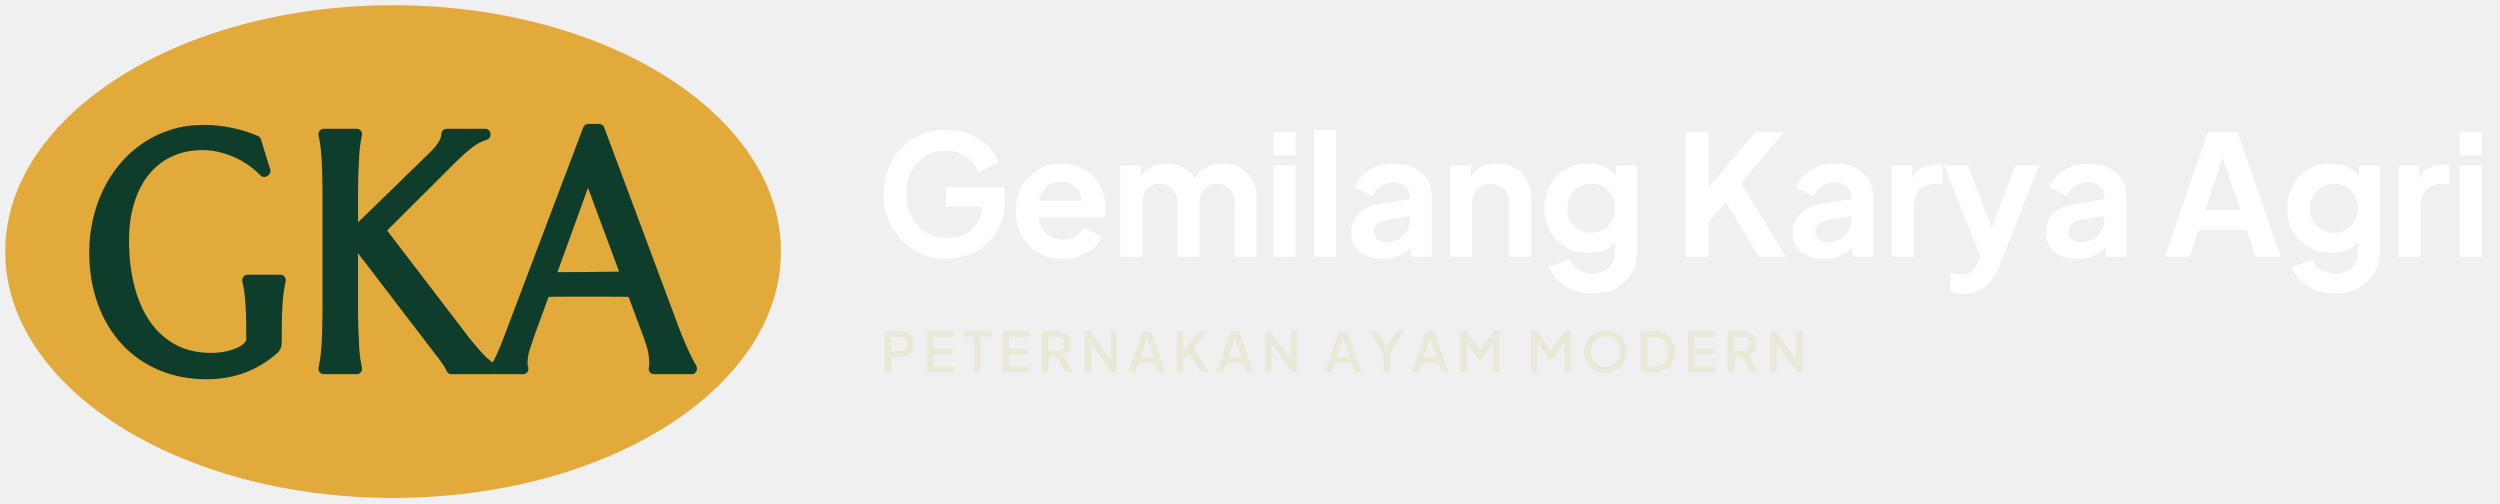
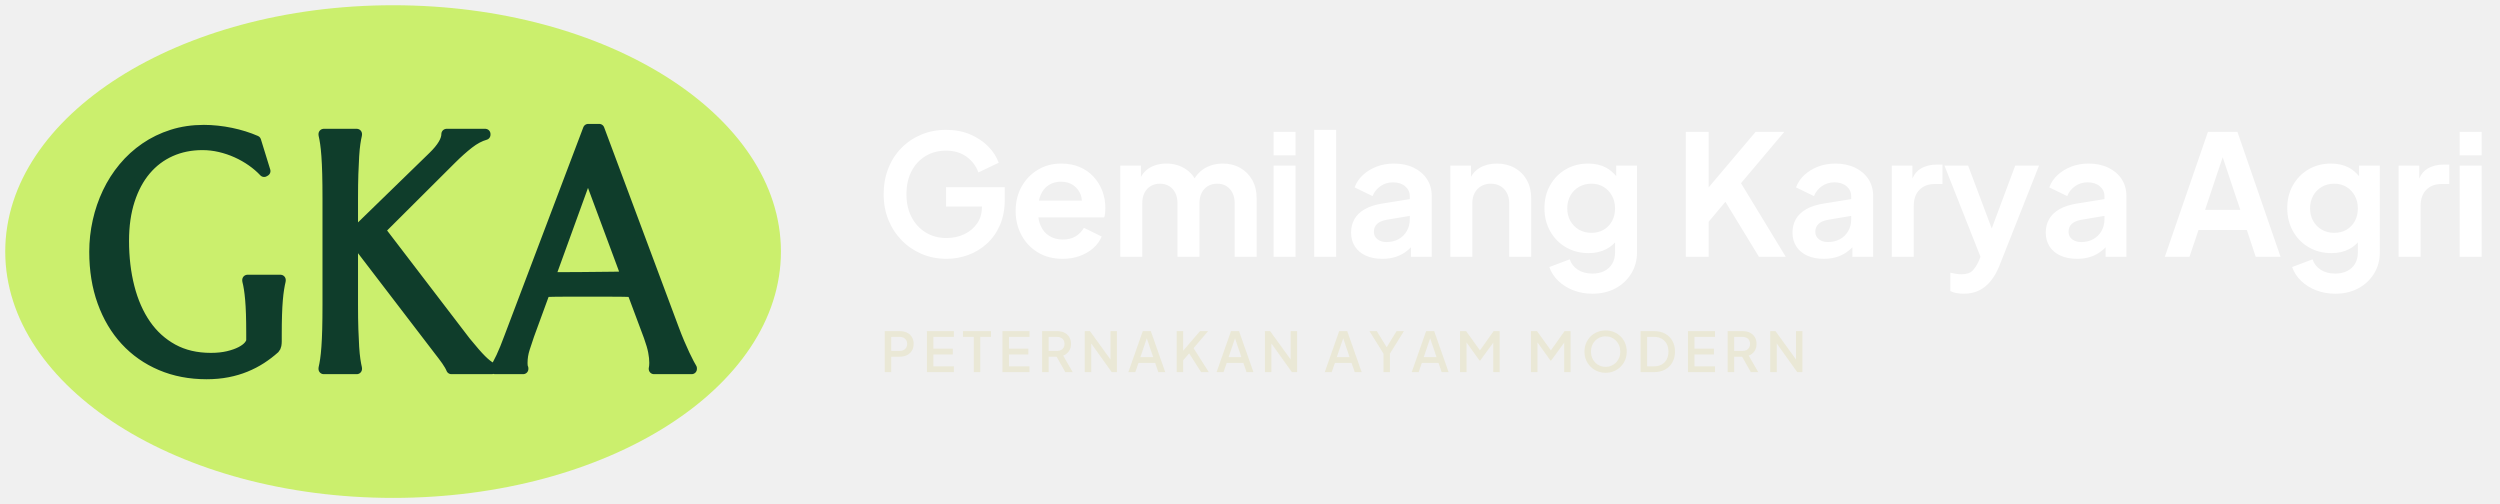
<svg xmlns="http://www.w3.org/2000/svg" viewBox="0 0 954 192" role="img" aria-label="PT Gemilang Karya Agri">
-   <ellipse cx="150" cy="96" rx="148" ry="94" fill="#E2A93B" />
+   <ellipse cx="150" cy="96" rx="148" ry="94" fill="#CBEF6D" />
  <path d="M105.515 130.281Q105.515 130.969 105.384 131.719Q105.252 132.469 104.78 132.969Q102.417 135.094 99.661 136.875Q96.905 138.656 93.703 139.969Q90.5 141.281 86.799 142.0Q83.097 142.719 78.845 142.719Q69.29 142.719 61.415 139.375Q53.54 136.031 47.896 129.906Q42.253 123.781 39.155 115.188Q36.058 106.594 36.058 96.094Q36.058 90.156 37.344 84.406Q38.63 78.656 41.098 73.469Q43.565 68.281 47.188 63.938Q50.81 59.594 55.456 56.406Q60.103 53.219 65.694 51.438Q71.285 49.656 77.795 49.656Q80.315 49.656 82.94 49.938Q85.565 50.219 88.138 50.75Q90.71 51.281 93.099 52.031Q95.488 52.781 97.64 53.719L101.21 65.281L100.79 65.531Q98.743 63.344 96.065 61.469Q93.388 59.594 90.343 58.219Q87.297 56.844 83.964 56.062Q80.63 55.281 77.218 55.281Q70.603 55.281 65.09 57.75Q59.578 60.219 55.614 64.906Q51.65 69.594 49.445 76.406Q47.24 83.219 47.24 91.906Q47.24 101.469 49.34 109.656Q51.44 117.844 55.588 123.844Q59.735 129.844 65.956 133.25Q72.178 136.656 80.472 136.656Q84.148 136.656 87.035 135.969Q89.922 135.281 91.917 134.25Q93.912 133.219 94.936 132.0Q95.96 130.781 95.96 129.781V127.344Q95.96 122.969 95.855 119.781Q95.75 116.594 95.54 114.25Q95.33 111.906 95.068 110.219Q94.805 108.531 94.438 107.094V106.844H107.037V107.094Q106.722 108.406 106.434 110.188Q106.145 111.969 105.935 114.406Q105.725 116.844 105.62 120.125Q105.515 123.406 105.515 127.719ZM123.54 140.531Q123.855 139.219 124.144 137.281Q124.433 135.344 124.642 132.469Q124.852 129.594 124.957 125.625Q125.062 121.656 125.062 116.344V75.656Q125.062 70.344 124.957 66.375Q124.852 62.406 124.642 59.5Q124.433 56.594 124.144 54.656Q123.855 52.719 123.54 51.406V51.156H136.14V51.406Q135.825 52.719 135.536 54.656Q135.248 56.594 135.064 59.5Q134.88 62.406 134.749 66.375Q134.618 70.344 134.618 75.656V89.594L165.278 59.781Q170.423 54.781 170.423 51.156H185.175V51.406Q182.077 52.281 178.901 54.75Q175.725 57.219 172.155 60.781L145.065 87.781L177.667 130.406Q179.715 132.906 181.159 134.562Q182.602 136.219 183.705 137.312Q184.808 138.406 185.726 139.125Q186.645 139.844 187.642 140.531V140.781H172.26Q172.05 140.219 171.551 139.344Q171.053 138.469 170.396 137.531Q169.74 136.594 168.979 135.594Q168.218 134.594 167.535 133.719L134.618 90.719V116.344Q134.618 121.656 134.749 125.625Q134.88 129.594 135.064 132.469Q135.248 135.344 135.536 137.281Q135.825 139.219 136.14 140.531V140.781H123.54ZM249.558 140.781V140.531Q249.662 140.219 249.715 139.594Q249.767 138.969 249.767 138.469Q249.767 136.531 249.321 134.188Q248.875 131.844 247.615 128.344L241.262 111.344Q238.322 111.219 233.44 111.219Q228.558 111.219 222.887 111.219Q218.74 111.219 214.881 111.219Q211.023 111.219 207.925 111.344L201.887 127.844Q201.1 130.156 200.207 132.906Q199.315 135.656 199.315 138.469Q199.315 139.281 199.42 139.812Q199.525 140.344 199.63 140.531V140.781H188.92V140.531Q189.865 139.344 191.282 136.312Q192.7 133.281 194.38 128.719L224.463 49.281H228.662L257.17 125.656Q258.168 128.344 259.244 130.875Q260.32 133.406 261.265 135.406Q262.21 137.406 262.945 138.781Q263.68 140.156 263.942 140.531V140.781ZM215.537 105.844Q218.583 105.844 221.785 105.812Q224.988 105.781 228.059 105.75Q231.13 105.719 233.965 105.688Q236.8 105.656 239.11 105.594L224.357 65.906L209.868 105.844Z" fill="#0F3D2B" stroke="#0F3D2B" stroke-width="4" stroke-linejoin="round" />
  <path d="M361.2 98.768Q356.08 98.768 351.728 96.912Q347.376 95.056 344.112 91.728Q340.848 88.4 339.024 83.92Q337.2 79.44 337.2 74.128Q337.2 68.816 338.96 64.304Q340.72 59.792 343.952 56.496Q347.184 53.2 351.536 51.376Q355.888 49.552 361.008 49.552Q366.128 49.552 370.192 51.28Q374.256 53.008 377.072 55.856Q379.888 58.704 381.104 62.096L373.36 65.808Q372.016 62.096 368.816 59.792Q365.616 57.488 361.008 57.488Q356.528 57.488 353.104 59.6Q349.68 61.712 347.792 65.424Q345.904 69.136 345.904 74.128Q345.904 79.12 347.856 82.864Q349.808 86.608 353.264 88.72Q356.72 90.832 361.2 90.832Q364.848 90.832 367.92 89.392Q370.992 87.952 372.848 85.296Q374.704 82.64 374.704 78.992V78.8H361.008V71.44H383.408V76.24Q383.408 81.744 381.552 85.968Q379.696 90.192 376.528 93.04Q373.36 95.888 369.392 97.328Q365.424 98.768 361.2 98.768ZM405.488 98.768Q400.112 98.768 396.08 96.336Q392.048 93.904 389.808 89.744Q387.568 85.584 387.568 80.528Q387.568 75.28 389.84 71.216Q392.112 67.152 396.048 64.784Q399.984 62.416 404.848 62.416Q408.944 62.416 412.048 63.76Q415.152 65.104 417.328 67.472Q419.504 69.84 420.656 72.88Q421.808 75.92 421.808 79.44Q421.808 80.336 421.712 81.296Q421.616 82.256 421.36 82.96H396.272Q396.464 84.752 397.168 86.224Q398.256 88.72 400.464 90.064Q402.672 91.408 405.552 91.408Q408.432 91.408 410.448 90.192Q412.464 88.976 413.616 86.928L420.4 90.256Q419.376 92.752 417.2 94.672Q415.024 96.592 412.048 97.68Q409.072 98.768 405.488 98.768ZM396.464 76.56H412.848Q412.784 75.344 412.4 74.32Q411.504 72.016 409.552 70.672Q407.6 69.328 404.848 69.328Q402.224 69.328 400.176 70.64Q398.128 71.952 397.104 74.448Q396.656 75.472 396.464 76.56ZM427.504 98.0V63.184H435.376V67.536Q436.464 65.488 438.32 64.272Q441.2 62.416 445.104 62.416Q449.392 62.416 452.656 64.656Q454.704 66.064 455.856 68.048Q457.264 65.808 459.312 64.464Q462.512 62.416 466.672 62.416Q470.384 62.416 473.296 64.08Q476.208 65.744 477.872 68.72Q479.536 71.696 479.536 75.6V98.0H471.152V77.584Q471.152 75.28 470.32 73.616Q469.488 71.952 468.016 71.024Q466.544 70.096 464.432 70.096Q462.448 70.096 460.912 71.024Q459.376 71.952 458.544 73.616Q457.712 75.28 457.712 77.584V98.0H449.328V77.584Q449.328 75.28 448.496 73.616Q447.664 71.952 446.16 71.024Q444.656 70.096 442.608 70.096Q440.624 70.096 439.088 71.024Q437.552 71.952 436.72 73.616Q435.888 75.28 435.888 77.584V98.0ZM486.0 98.0V63.184H494.384V98.0ZM486.0 59.28V50.32H494.384V59.28ZM501.488 98.0V49.552H509.872V98.0ZM527.536 98.768Q523.888 98.768 521.2 97.552Q518.512 96.336 517.04 94.064Q515.568 91.792 515.568 88.784Q515.568 85.904 516.848 83.632Q518.128 81.36 520.816 79.824Q523.504 78.288 527.6 77.648L537.968 75.984V74.832Q537.968 72.592 536.208 71.088Q534.448 69.584 531.568 69.584Q528.88 69.584 526.8 71.024Q524.72 72.464 523.76 74.832L516.912 71.504Q517.936 68.752 520.144 66.736Q522.352 64.72 525.36 63.568Q528.368 62.416 531.888 62.416Q536.176 62.416 539.44 63.984Q542.704 65.552 544.528 68.336Q546.352 71.12 546.352 74.832V98.0H538.416V94.352Q537.776 95.056 537.008 95.632Q535.152 97.168 532.784 97.968Q530.416 98.768 527.536 98.768ZM537.968 82.384 529.2 83.856Q526.704 84.304 525.488 85.456Q524.272 86.608 524.272 88.464Q524.272 90.256 525.648 91.312Q527.024 92.368 529.072 92.368Q531.696 92.368 533.712 91.248Q535.728 90.128 536.848 88.144Q537.968 86.16 537.968 83.792ZM553.456 98.0V63.184H561.328V67.472Q562.544 65.296 564.72 64.016Q567.472 62.416 571.184 62.416Q575.024 62.416 578.0 64.08Q580.976 65.744 582.64 68.72Q584.304 71.696 584.304 75.6V98.0H575.92V77.584Q575.92 75.28 575.024 73.616Q574.128 71.952 572.56 71.024Q570.992 70.096 568.88 70.096Q566.832 70.096 565.232 71.024Q563.632 71.952 562.736 73.616Q561.84 75.28 561.84 77.584V98.0ZM607.664 112.08Q603.76 112.08 600.432 110.8Q597.104 109.52 594.704 107.248Q592.304 104.976 591.216 101.904L599.024 98.96Q599.792 101.392 602.064 102.896Q604.336 104.4 607.664 104.4Q610.224 104.4 612.176 103.44Q614.128 102.48 615.216 100.656Q616.304 98.832 616.304 96.272V92.496Q614.896 94.032 613.104 94.992Q610.096 96.592 606.256 96.592Q601.392 96.592 597.552 94.352Q593.712 92.112 591.536 88.208Q589.36 84.304 589.36 79.44Q589.36 74.512 591.536 70.672Q593.712 66.832 597.488 64.624Q601.264 62.416 606.064 62.416Q609.968 62.416 612.976 64.016Q615.088 65.232 616.752 67.216V63.184H624.688V96.272Q624.688 100.816 622.48 104.4Q620.272 107.984 616.464 110.032Q612.656 112.08 607.664 112.08ZM607.28 88.848Q609.968 88.848 611.984 87.664Q614.0 86.48 615.152 84.368Q616.304 82.256 616.304 79.504Q616.304 76.816 615.12 74.672Q613.936 72.528 611.92 71.312Q609.904 70.096 607.28 70.096Q604.656 70.096 602.544 71.312Q600.432 72.528 599.248 74.672Q598.064 76.816 598.064 79.504Q598.064 82.192 599.248 84.304Q600.432 86.416 602.512 87.632Q604.592 88.848 607.28 88.848ZM643.312 98.0V50.32H652.016V71.504L669.936 50.32H680.88L664.368 69.904L681.456 98.0H671.216L658.416 77.008L652.016 84.624V98.0ZM695.984 98.768Q692.336 98.768 689.648 97.552Q686.96 96.336 685.488 94.064Q684.016 91.792 684.016 88.784Q684.016 85.904 685.296 83.632Q686.576 81.36 689.264 79.824Q691.952 78.288 696.048 77.648L706.416 75.984V74.832Q706.416 72.592 704.656 71.088Q702.896 69.584 700.016 69.584Q697.328 69.584 695.248 71.024Q693.168 72.464 692.208 74.832L685.36 71.504Q686.384 68.752 688.592 66.736Q690.8 64.72 693.808 63.568Q696.816 62.416 700.336 62.416Q704.624 62.416 707.888 63.984Q711.152 65.552 712.976 68.336Q714.8 71.12 714.8 74.832V98.0H706.864V94.352Q706.224 95.056 705.456 95.632Q703.6 97.168 701.232 97.968Q698.864 98.768 695.984 98.768ZM706.416 82.384 697.648 83.856Q695.152 84.304 693.936 85.456Q692.72 86.608 692.72 88.464Q692.72 90.256 694.096 91.312Q695.472 92.368 697.52 92.368Q700.144 92.368 702.16 91.248Q704.176 90.128 705.296 88.144Q706.416 86.16 706.416 83.792ZM721.904 98.0V63.184H729.776V68.112Q730.928 65.488 732.976 64.336Q735.536 62.8 739.184 62.8H741.232V70.224H738.224Q734.64 70.224 732.464 72.432Q730.288 74.64 730.288 78.608V98.0ZM749.424 112.08Q748.016 112.08 746.672 111.856Q745.328 111.632 744.24 111.056V104.08Q745.072 104.272 746.256 104.464Q747.44 104.656 748.464 104.656Q751.344 104.656 752.656 103.344Q753.968 102.032 754.992 99.856L755.76 98.0L742.0 63.184H751.024L760.048 87.184L769.008 63.184H778.096L762.928 101.52Q761.584 104.848 759.664 107.216Q757.744 109.584 755.216 110.832Q752.688 112.08 749.424 112.08ZM792.624 98.768Q788.976 98.768 786.288 97.552Q783.6 96.336 782.128 94.064Q780.656 91.792 780.656 88.784Q780.656 85.904 781.936 83.632Q783.216 81.36 785.904 79.824Q788.592 78.288 792.688 77.648L803.056 75.984V74.832Q803.056 72.592 801.296 71.088Q799.536 69.584 796.656 69.584Q793.968 69.584 791.888 71.024Q789.808 72.464 788.848 74.832L782 71.504Q783.024 68.752 785.232 66.736Q787.44 64.72 790.448 63.568Q793.456 62.416 796.976 62.416Q801.264 62.416 804.528 63.984Q807.792 65.552 809.616 68.336Q811.44 71.12 811.44 74.832V98.0H803.504V94.352Q802.864 95.056 802.096 95.632Q800.24 97.168 797.872 97.968Q795.504 98.768 792.624 98.768ZM803.056 82.384 794.288 83.856Q791.792 84.304 790.576 85.456Q789.36 86.608 789.36 88.464Q789.36 90.256 790.736 91.312Q792.112 92.368 794.16 92.368Q796.784 92.368 798.8 91.248Q800.816 90.128 801.936 88.144Q803.056 86.16 803.056 83.792ZM826.096 98.0 842.544 50.32H853.808L870.256 98.0H860.784L857.392 87.76H838.96L835.504 98.0ZM841.456 80.08H854.896L848.176 59.984ZM891.12 112.08Q887.216 112.08 883.888 110.8Q880.56 109.52 878.16 107.248Q875.76 104.976 874.672 101.904L882.48 98.96Q883.248 101.392 885.52 102.896Q887.792 104.4 891.12 104.4Q893.68 104.4 895.632 103.44Q897.584 102.48 898.672 100.656Q899.76 98.832 899.76 96.272V92.496Q898.352 94.032 896.56 94.992Q893.552 96.592 889.712 96.592Q884.848 96.592 881.008 94.352Q877.168 92.112 874.992 88.208Q872.816 84.304 872.816 79.44Q872.816 74.512 874.992 70.672Q877.168 66.832 880.944 64.624Q884.72 62.416 889.52 62.416Q893.424 62.416 896.432 64.016Q898.544 65.232 900.208 67.216V63.184H908.144V96.272Q908.144 100.816 905.936 104.4Q903.728 107.984 899.92 110.032Q896.112 112.08 891.12 112.08ZM890.736 88.848Q893.424 88.848 895.44 87.664Q897.456 86.48 898.608 84.368Q899.76 82.256 899.76 79.504Q899.76 76.816 898.576 74.672Q897.392 72.528 895.376 71.312Q893.36 70.096 890.736 70.096Q888.112 70.096 886.0 71.312Q883.888 72.528 882.704 74.672Q881.52 76.816 881.52 79.504Q881.52 82.192 882.704 84.304Q883.888 86.416 885.968 87.632Q888.048 88.848 890.736 88.848ZM915.312 98.0V63.184H923.184V68.112Q924.336 65.488 926.384 64.336Q928.944 62.8 932.592 62.8H934.64V70.224H931.632Q928.048 70.224 925.872 72.432Q923.696 74.64 923.696 78.608V98.0ZM938.608 98.0V63.184H946.992V98.0ZM938.608 59.28V50.32H946.992V59.28Z" fill="#FFFFFF" />
  <path d="M337.617 142.0V126.355H343.308Q344.883 126.355 346.091 126.933Q347.298 127.51 347.97 128.613Q348.642 129.715 348.642 131.248Q348.642 132.76 347.959 133.852Q347.277 134.944 346.08 135.532Q344.883 136.12 343.308 136.12H340.095V142.0ZM340.095 133.915H343.371Q344.211 133.915 344.841 133.579Q345.471 133.243 345.828 132.644Q346.185 132.046 346.185 131.227Q346.185 130.408 345.828 129.81Q345.471 129.211 344.841 128.886Q344.211 128.56 343.371 128.56H340.095ZM353.703 142.0V126.355H364.014V128.56H356.181V133.054H363.594V135.259H356.181V139.795H364.014V142.0ZM371.616 142.0V128.56H367.458V126.355H378.168V128.56H374.073V142.0ZM382.536 142.0V126.355H392.847V128.56H385.014V133.054H392.427V135.259H385.014V139.795H392.847V142.0ZM397.677 142.0V126.355H403.368Q404.943 126.355 406.14 126.933Q407.337 127.51 408.02 128.613Q408.702 129.715 408.702 131.248Q408.702 132.865 407.894 134.02Q407.085 135.175 405.72 135.7L409.332 142.0H406.518L403.2 136.12H400.155V142.0ZM400.155 133.915H403.41Q404.271 133.915 404.901 133.579Q405.531 133.243 405.878 132.644Q406.224 132.046 406.224 131.227Q406.224 130.408 405.878 129.81Q405.531 129.211 404.901 128.886Q404.271 128.56 403.41 128.56H400.155ZM413.931 142.0V126.355H415.926L423.759 137.17V126.355H426.216V142.0H424.221L416.409 131.059V142.0ZM430.584 142.0 436.086 126.355H439.152L444.654 142.0H442.008L440.811 138.493H434.448L433.23 142.0ZM435.162 136.288H440.055L437.619 129.106ZM449.022 142.0V126.355H451.5V133.831L457.926 126.355H461.013L455.469 132.844L461.265 142.0H458.346L453.768 134.839L451.5 137.485V142.0ZM464.247 142.0 469.749 126.355H472.815L478.317 142.0H475.671L474.474 138.493H468.111L466.893 142.0ZM468.825 136.288H473.718L471.282 129.106ZM482.685 142.0V126.355H484.68L492.513 137.17V126.355H494.97V142.0H492.975L485.163 131.059V142.0ZM505.533 142.0 511.035 126.355H514.101L519.603 142.0H516.957L515.76 138.493H509.397L508.179 142.0ZM510.111 136.288H515.004L512.568 129.106ZM527.94 142.0V134.944L522.585 126.355H525.378L529.158 132.508L532.938 126.355H535.731L530.397 134.944V142.0ZM538.713 142.0 544.215 126.355H547.281L552.783 142.0H550.137L548.94 138.493H542.577L541.359 142.0ZM543.291 136.288H548.184L545.748 129.106ZM557.151 142.0V126.355H559.461L564.753 133.705L569.961 126.355H572.271V142.0H569.814V130.786L564.837 137.59H564.585L559.629 130.66V142.0ZM584.22 142.0V126.355H586.53L591.822 133.705L597.03 126.355H599.34V142.0H596.883V130.786L591.906 137.59H591.654L586.698 130.66V142.0ZM612.696 142.252Q610.995 142.252 609.536 141.643Q608.076 141.034 606.974 139.942Q605.871 138.85 605.252 137.38Q604.632 135.91 604.632 134.167Q604.632 132.424 605.252 130.944Q605.871 129.463 606.963 128.381Q608.055 127.3 609.525 126.701Q610.995 126.103 612.696 126.103Q614.418 126.103 615.878 126.701Q617.337 127.3 618.44 128.392Q619.542 129.484 620.151 130.954Q620.76 132.424 620.76 134.167Q620.76 135.91 620.141 137.38Q619.521 138.85 618.429 139.942Q617.337 141.034 615.867 141.643Q614.397 142.252 612.696 142.252ZM612.696 139.984Q613.914 139.984 614.933 139.543Q615.951 139.102 616.707 138.315Q617.463 137.527 617.883 136.466Q618.303 135.406 618.303 134.167Q618.303 132.928 617.883 131.878Q617.463 130.828 616.707 130.03Q615.951 129.232 614.933 128.791Q613.914 128.35 612.696 128.35Q611.478 128.35 610.46 128.791Q609.441 129.232 608.685 130.03Q607.929 130.828 607.52 131.878Q607.11 132.928 607.11 134.167Q607.11 135.406 607.52 136.466Q607.929 137.527 608.685 138.315Q609.441 139.102 610.47 139.543Q611.499 139.984 612.696 139.984ZM626.052 142.0V126.355H631.176Q633.612 126.355 635.408 127.332Q637.203 128.308 638.19 130.072Q639.177 131.836 639.177 134.167Q639.177 136.477 638.19 138.252Q637.203 140.026 635.408 141.013Q633.612 142.0 631.176 142.0ZM628.53 139.795H631.218Q632.877 139.795 634.106 139.102Q635.334 138.409 636.006 137.149Q636.678 135.889 636.678 134.167Q636.678 132.445 635.996 131.195Q635.313 129.946 634.095 129.253Q632.877 128.56 631.218 128.56H628.53ZM644.133 142.0V126.355H654.444V128.56H646.611V133.054H654.024V135.259H646.611V139.795H654.444V142.0ZM659.274 142.0V126.355H664.965Q666.54 126.355 667.737 126.933Q668.934 127.51 669.617 128.613Q670.299 129.715 670.299 131.248Q670.299 132.865 669.491 134.02Q668.682 135.175 667.317 135.7L670.929 142.0H668.115L664.797 136.12H661.752V142.0ZM661.752 133.915H665.007Q665.868 133.915 666.498 133.579Q667.128 133.243 667.475 132.644Q667.821 132.046 667.821 131.227Q667.821 130.408 667.475 129.81Q667.128 129.211 666.498 128.886Q665.868 128.56 665.007 128.56H661.752ZM675.528 142.0V126.355H677.523L685.356 137.17V126.355H687.813V142.0H685.818L678.006 131.059V142.0Z" fill="#EAE8D6" />
</svg>
